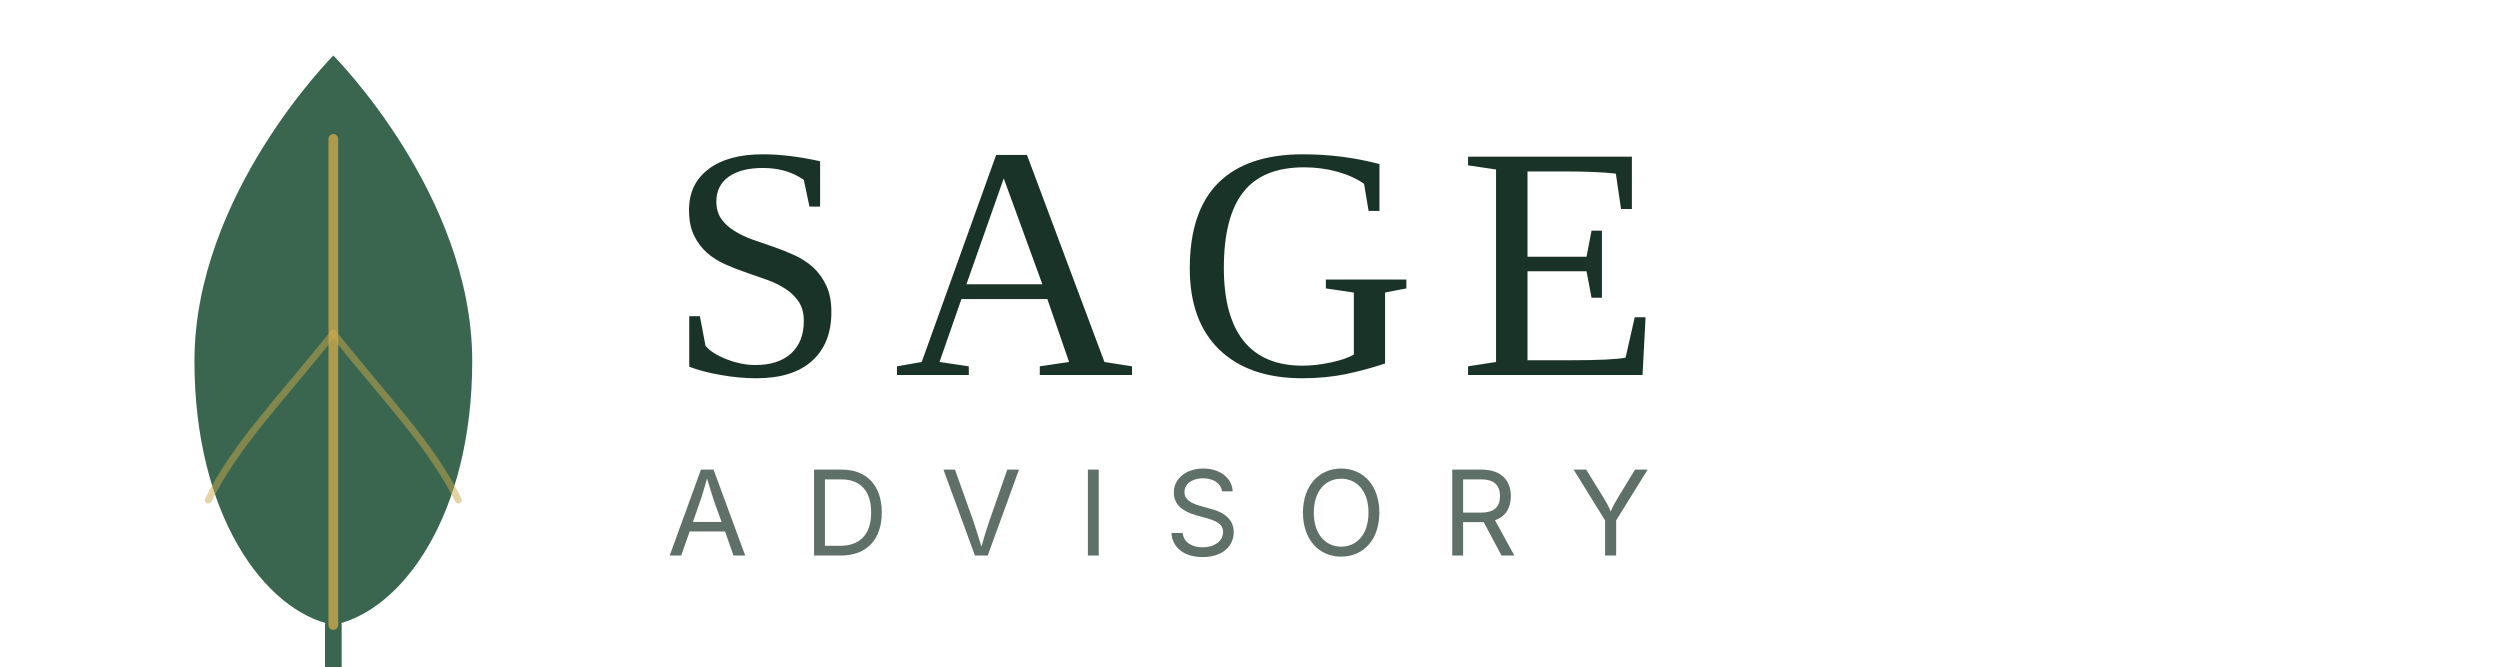
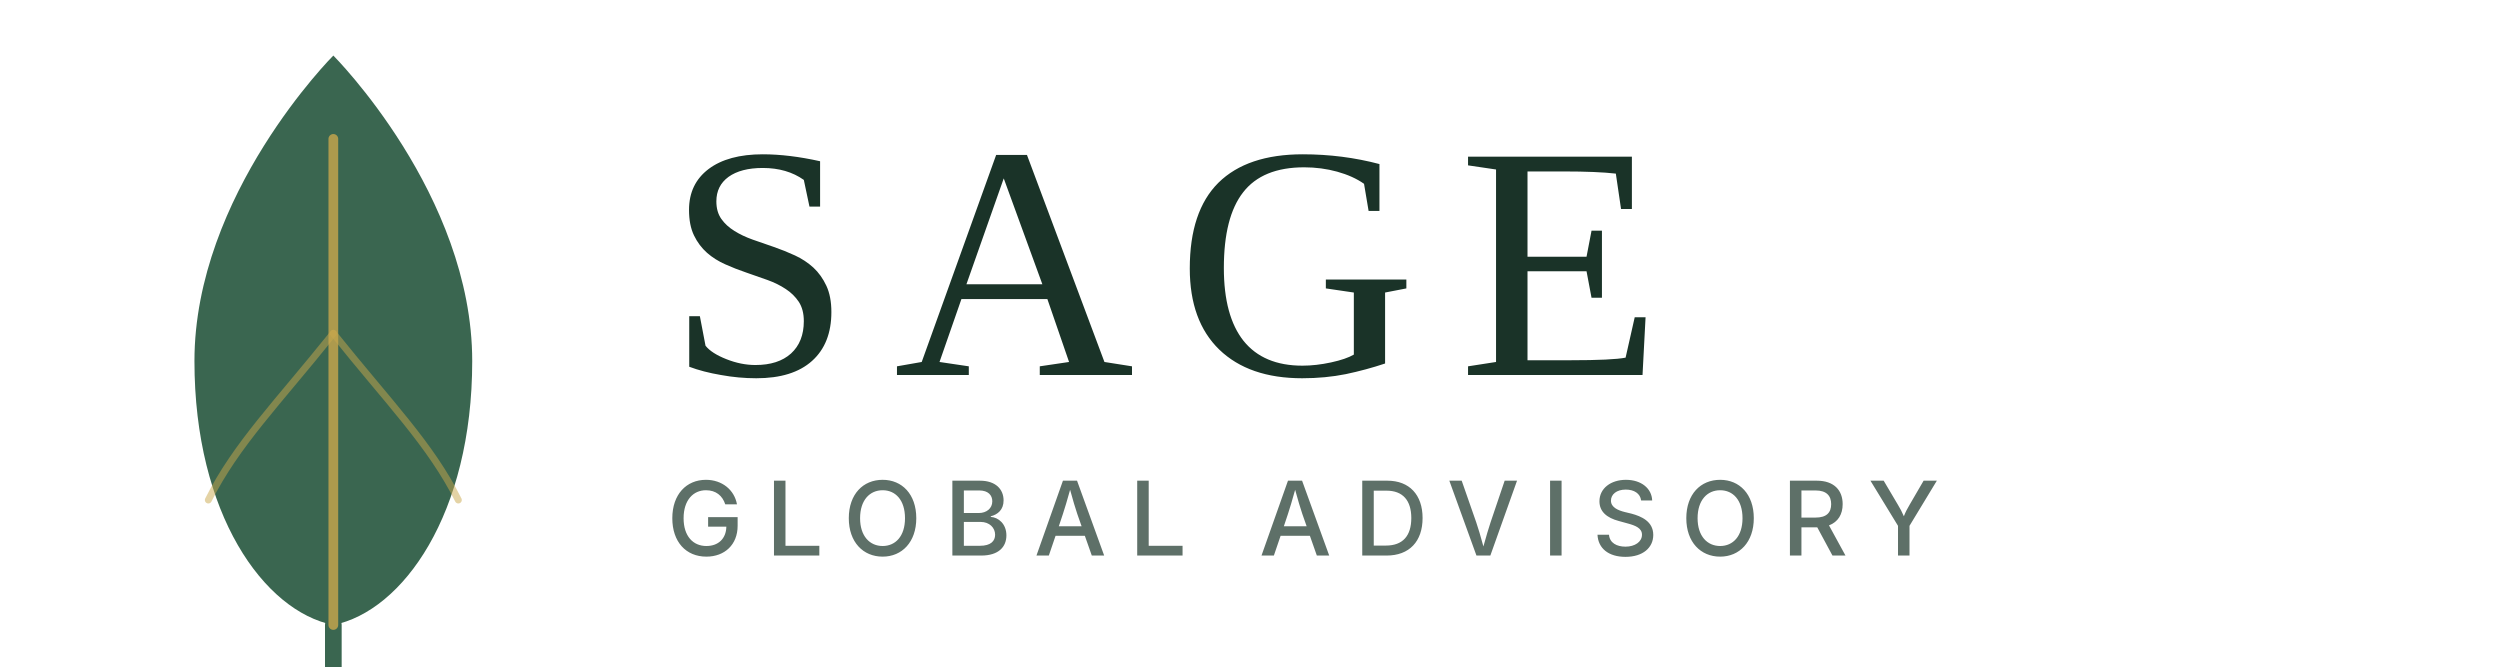
<svg xmlns="http://www.w3.org/2000/svg" width="180" height="48" viewBox="0 0 180 48" fill="none">
  <g transform="translate(6, 2)">
    <path d="M18,2 C18,2 8,12 8,24 C8,35 13,42 18,43 C23,42 28,35 28,24 C28,12 18,2 18,2 Z" fill="#3a6650" />
    <line x1="18" y1="43" x2="18" y2="46" stroke="#3a6650" stroke-width="1.2" stroke-linecap="round" />
    <path d="M18,8 C18,20 18,35 18,43" fill="none" stroke="#c9a84c" stroke-width="0.7" stroke-linecap="round" opacity="0.8" />
    <path d="M18,22 C14,27 11,30 9,34" fill="none" stroke="#c9a84c" stroke-width="0.5" stroke-linecap="round" opacity="0.5" />
    <path d="M18,22 C22,27 25,30 27,34" fill="none" stroke="#c9a84c" stroke-width="0.5" stroke-linecap="round" opacity="0.5" />
  </g>
  <text x="48" y="27" style="font-family: Georgia, 'Times New Roman', serif; font-size: 24px; font-weight: 400; fill: #1a3328; letter-spacing: 3px;">SAGE</text>
-   <text x="48" y="40" style="font-family: -apple-system, BlinkMacSystemFont, 'Segoe UI', sans-serif; font-size: 8.5px; font-weight: 400; fill: #1a3328; letter-spacing: 4px; opacity: 0.7;">ADVISORY</text>
+   <text x="48" y="40" style="font-family: -apple-system, BlinkMacSystemFont, 'Segoe UI', sans-serif; font-size: 7.4px; font-weight: 500; fill: #1a3328; letter-spacing: 1.6px; opacity: 0.7;" textLength="98" lengthAdjust="spacing">GLOBAL ADVISORY</text>
</svg>
